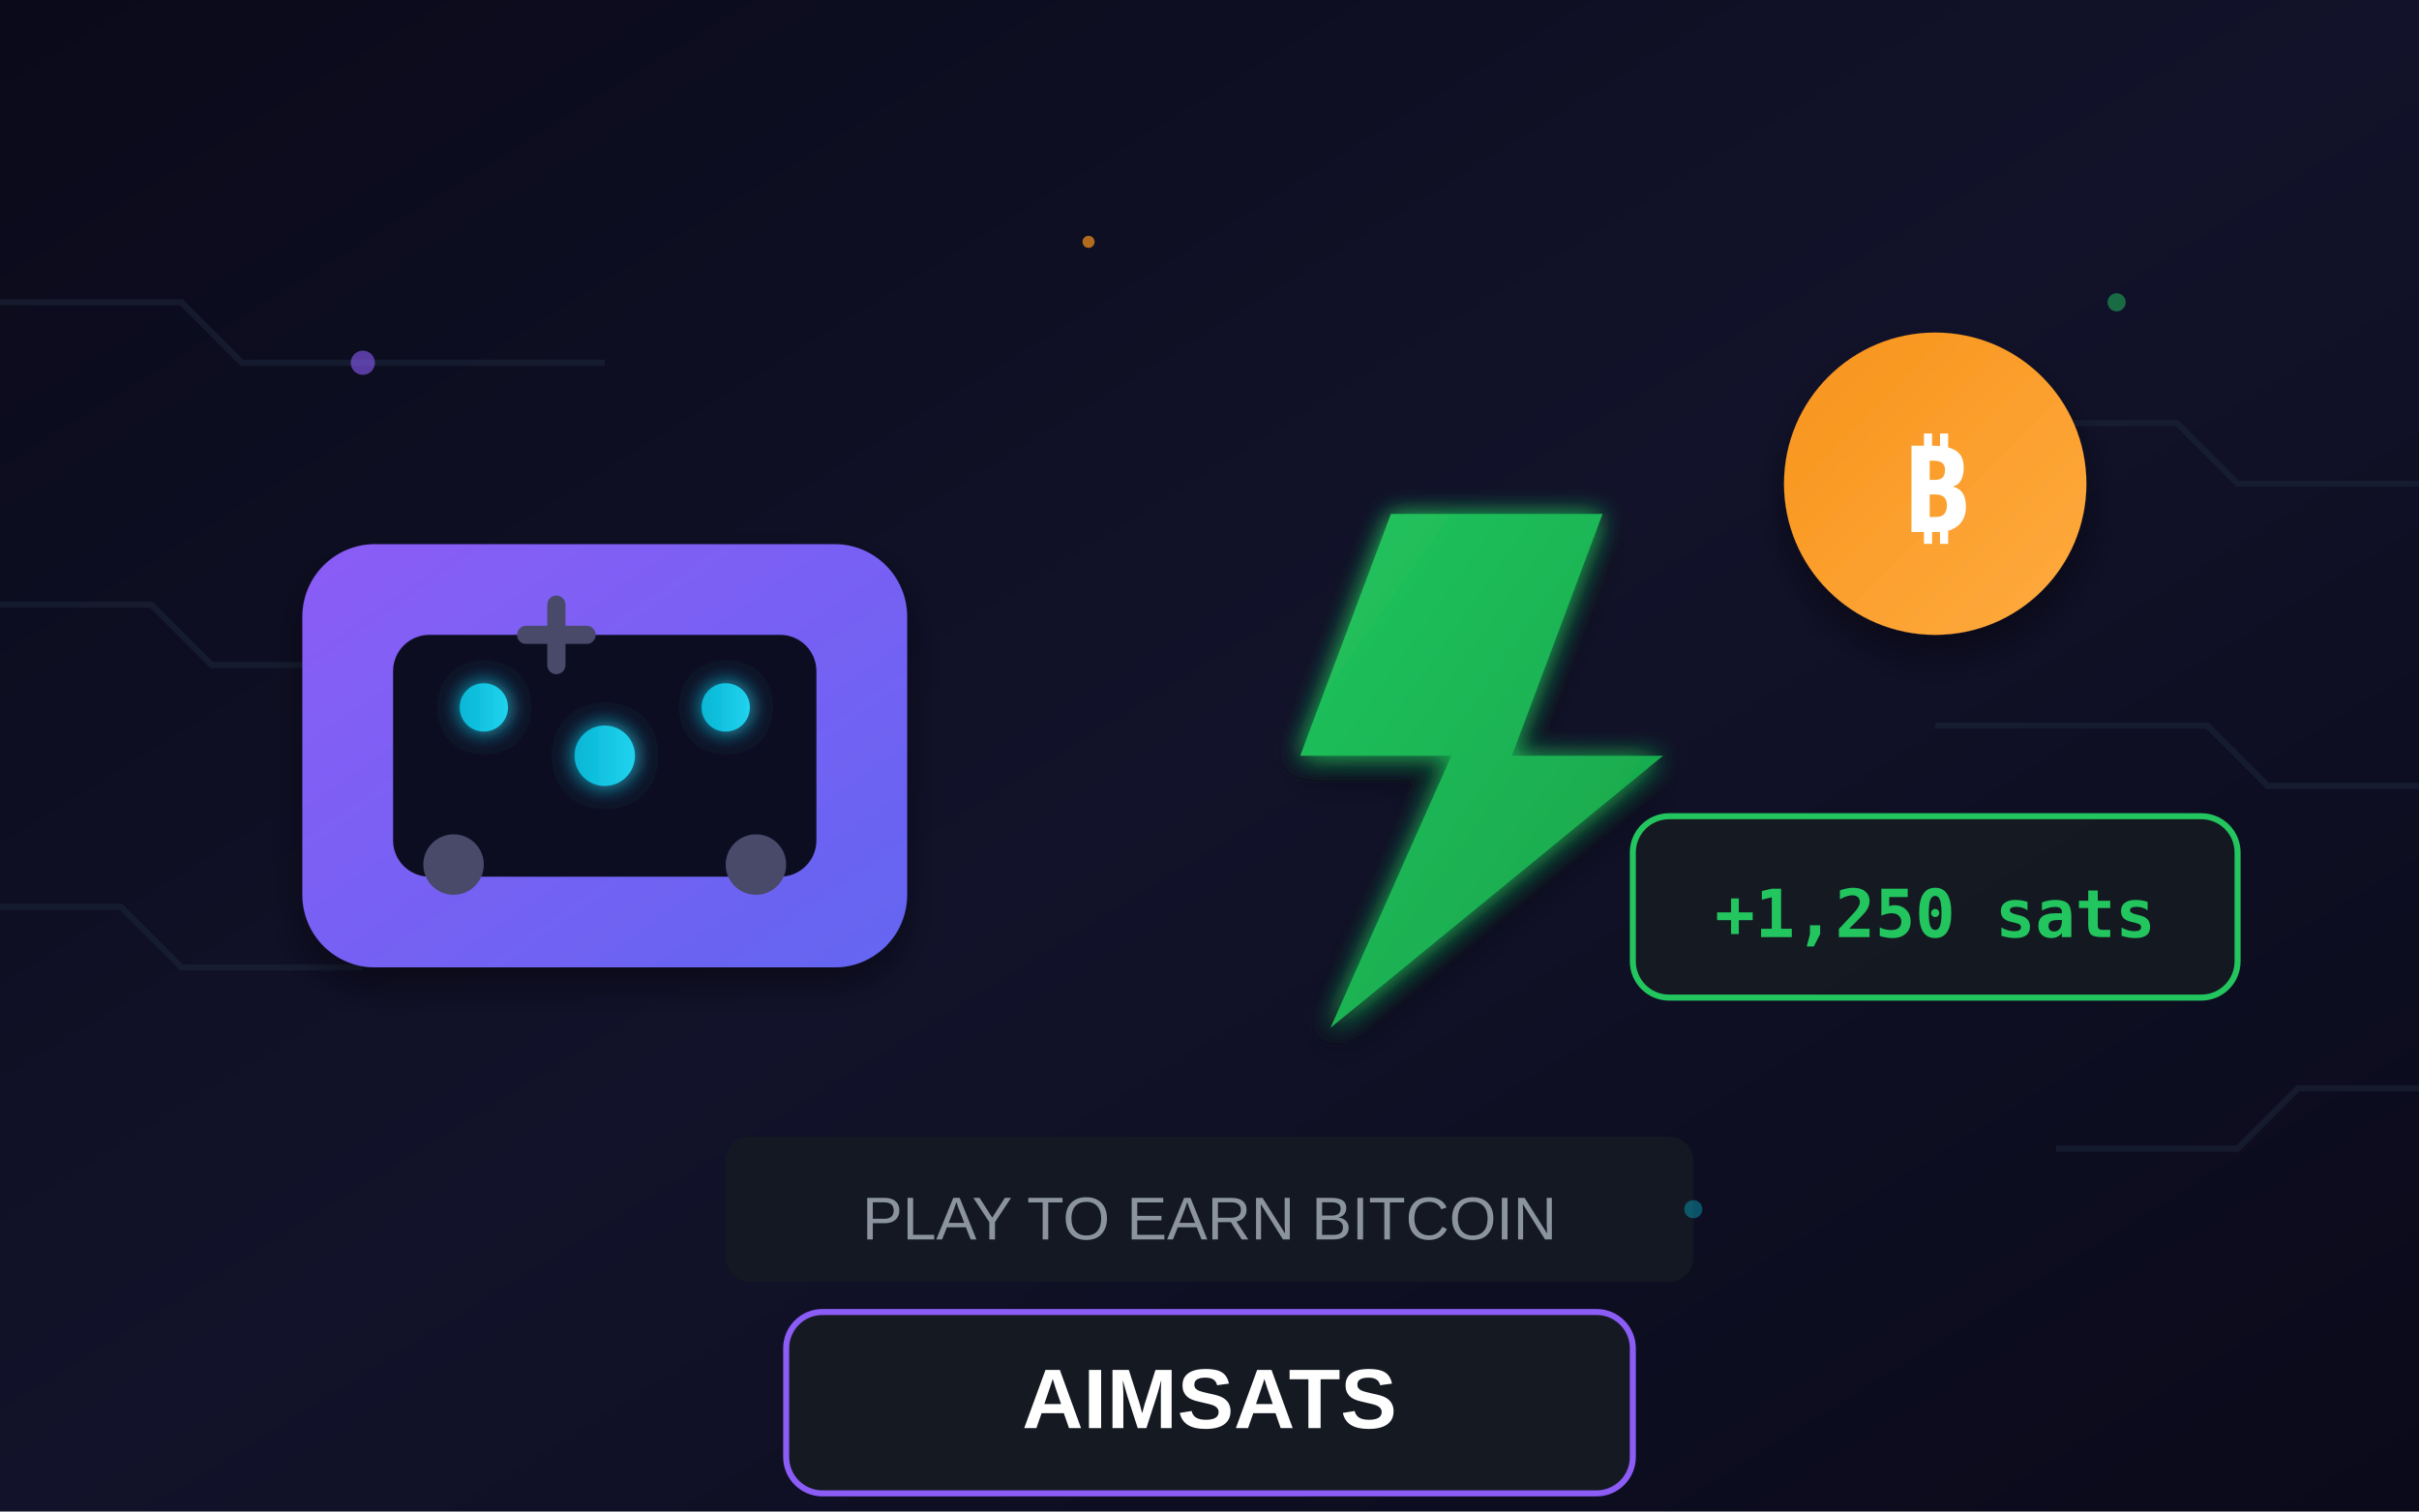
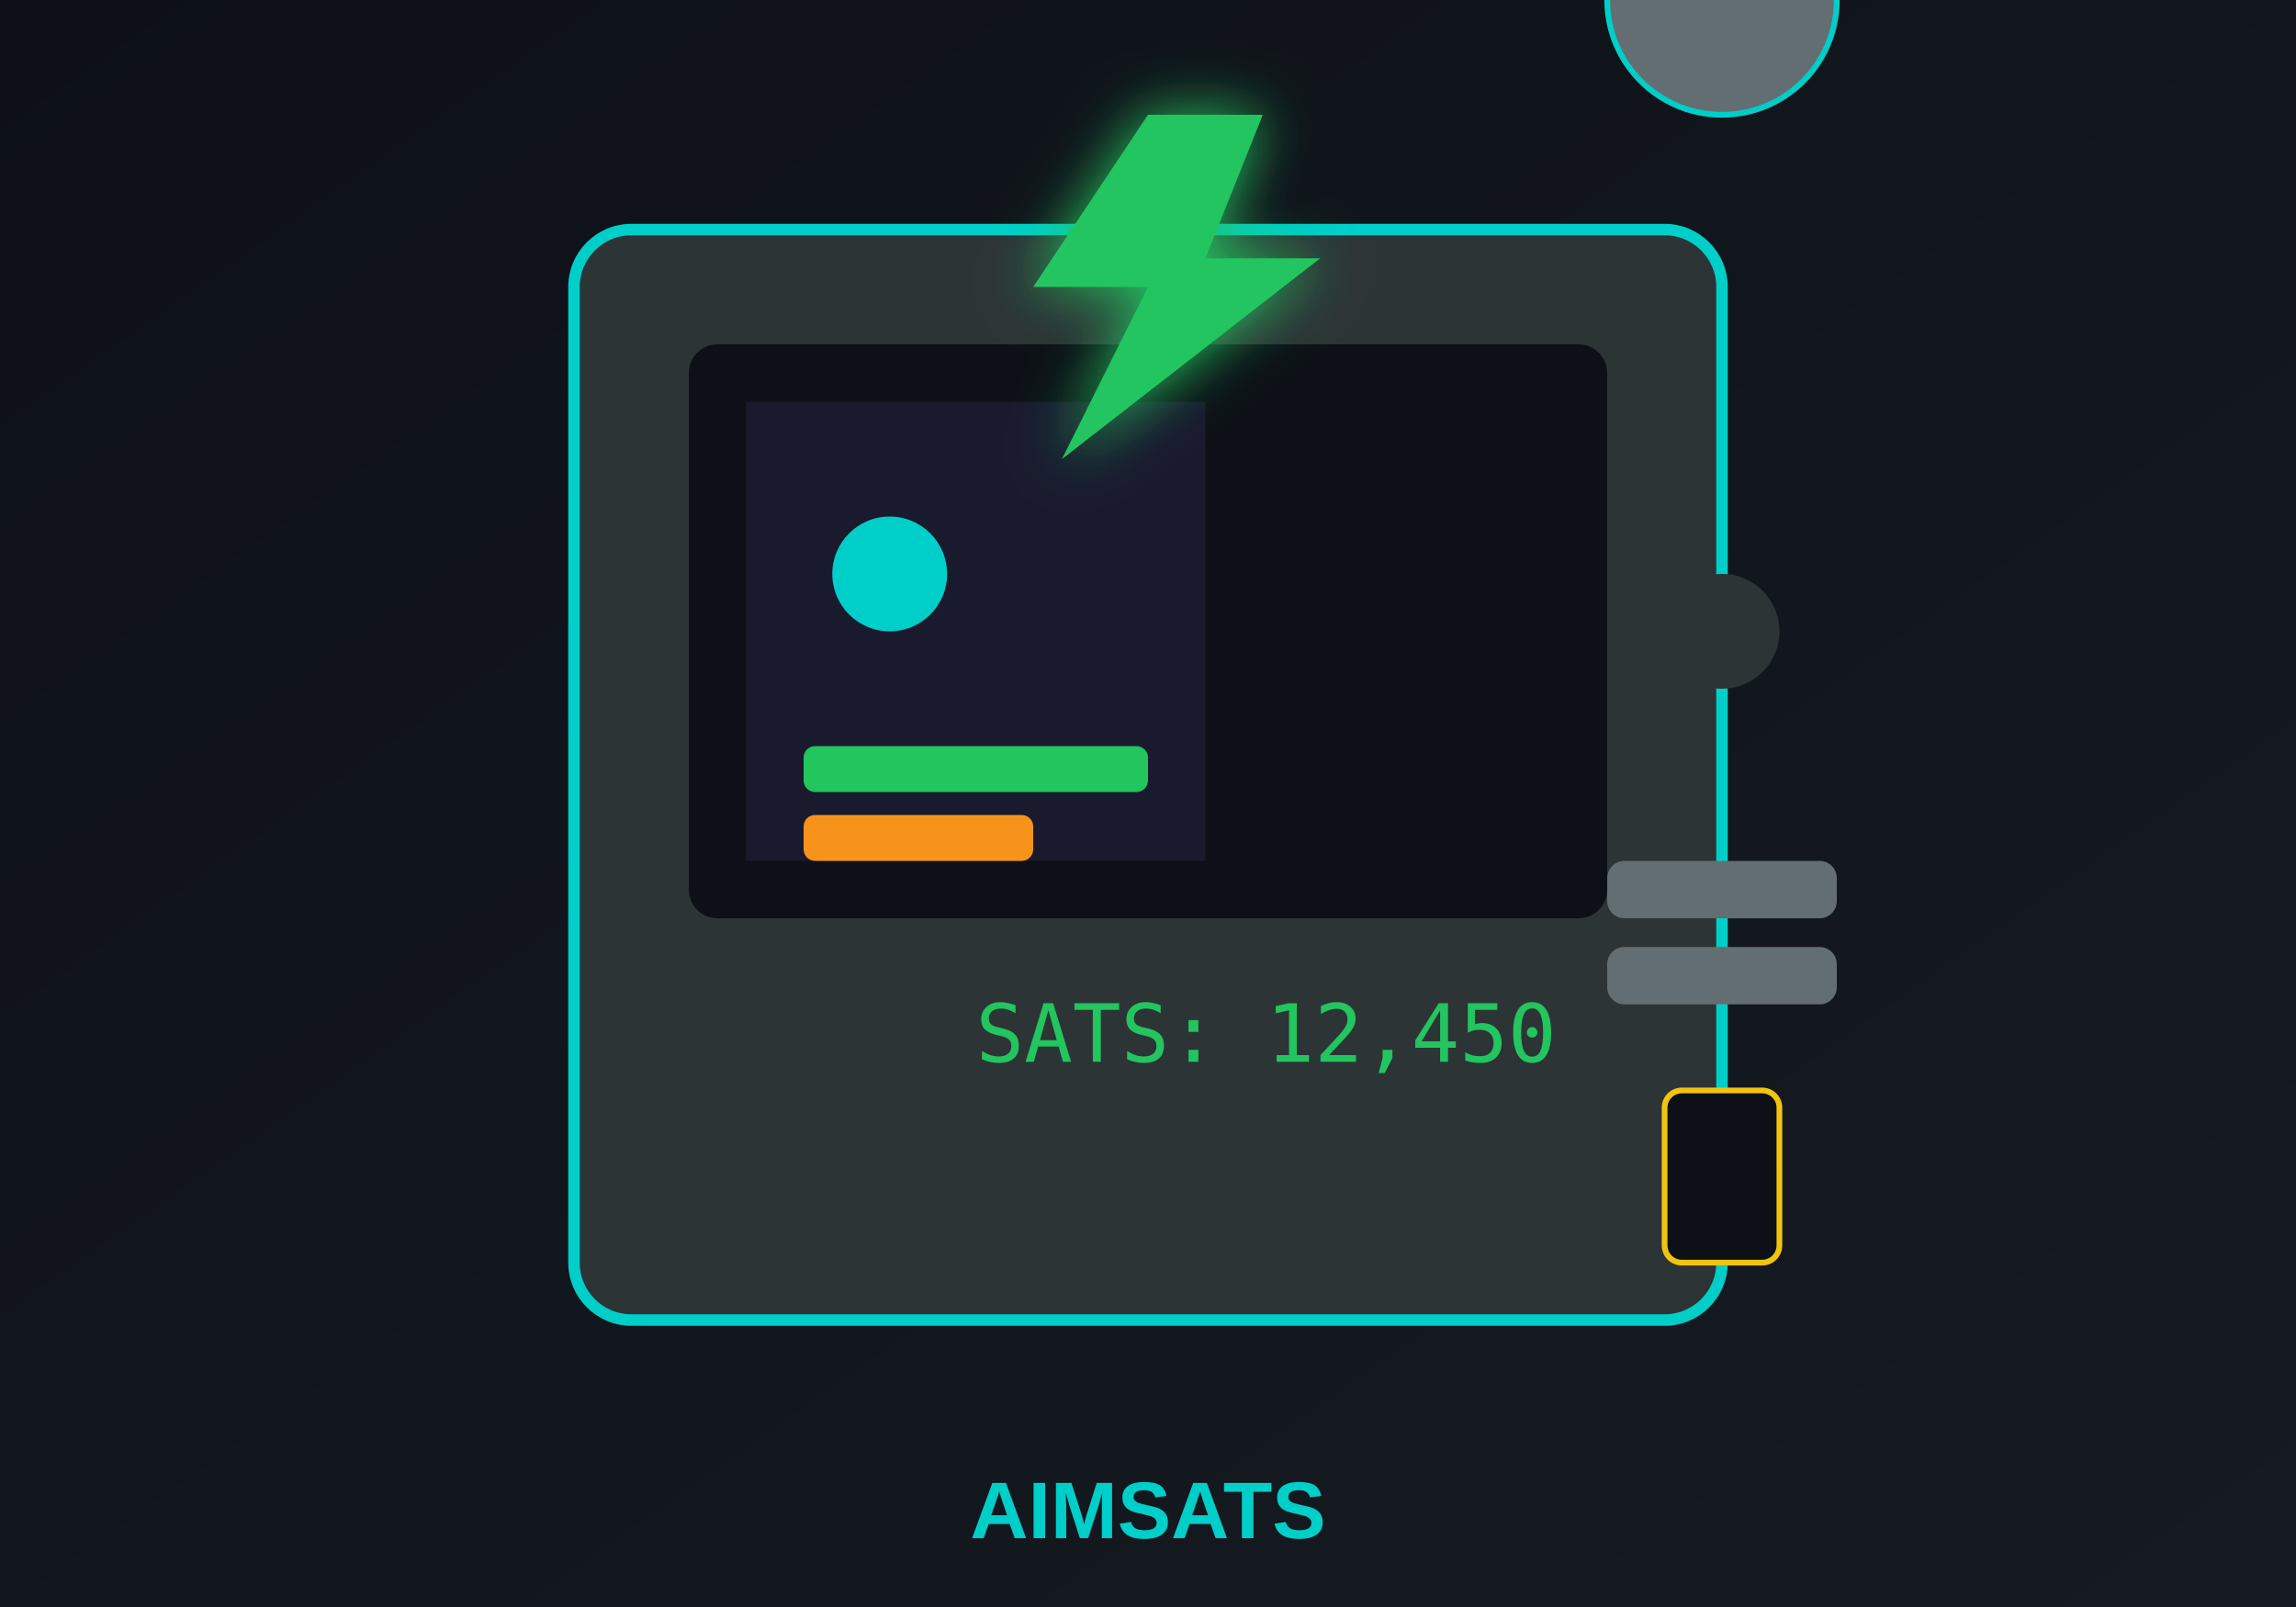
- <svg xmlns="http://www.w3.org/2000/svg" width="400" height="250">
+ <svg xmlns="http://www.w3.org/2000/svg" width="400" height="280" viewBox="0 0 400 280">
  <defs>
-     <linearGradient id="bgGrad" x1="0%" y1="0%" x2="100%" y2="100%">
-       <stop offset="0%" style="stop-color:#0a0a1a" />
-       <stop offset="50%" style="stop-color:#12122a" />
-       <stop offset="100%" style="stop-color:#0a0a1a" />
+     <linearGradient id="bgA4" x1="0%" y1="0%" x2="100%" y2="100%">
+       <stop offset="0%" style="stop-color:#0d1117" />
+       <stop offset="100%" style="stop-color:#161b22" />
    </linearGradient>
-     <linearGradient id="purpleGrad" x1="0%" y1="0%" x2="100%" y2="100%">
-       <stop offset="0%" style="stop-color:#8b5cf6" />
-       <stop offset="100%" style="stop-color:#6366f1" />
+     <linearGradient id="cyanA4" x1="0%" y1="0%" x2="100%" y2="100%">
+       <stop offset="0%" style="stop-color:#00cec9" />
+       <stop offset="100%" style="stop-color:#81ecec" />
    </linearGradient>
-     <linearGradient id="lightningGrad" x1="0%" y1="0%" x2="100%" y2="100%">
-       <stop offset="0%" style="stop-color:#22c55e" />
-       <stop offset="100%" style="stop-color:#16a34a" />
-     </linearGradient>
-     <linearGradient id="btcGrad" x1="0%" y1="0%" x2="100%" y2="100%">
-       <stop offset="0%" style="stop-color:#f7931a" />
-       <stop offset="100%" style="stop-color:#ffab40" />
-     </linearGradient>
-     <linearGradient id="cyanGrad" x1="0%" y1="0%" x2="100%" y2="0%">
-       <stop offset="0%" style="stop-color:#06b6d4" />
-       <stop offset="100%" style="stop-color:#22d3ee" />
-     </linearGradient>
-     <filter id="glow" x="-50%" y="-50%" width="200%" height="200%">
-       <feGaussianBlur stdDeviation="2" result="coloredBlur" />
-       <feMerge>
-         <feMergeNode in="coloredBlur" />
-         <feMergeNode in="SourceGraphic" />
-       </feMerge>
-     </filter>
-     <filter id="shadow" x="-20%" y="-20%" width="140%" height="140%">
-       <feDropShadow dx="0" dy="3" stdDeviation="3" flood-color="#000" flood-opacity="0.4" />
-     </filter>
  </defs>
-   <rect width="400" height="250" fill="url(#bgGrad)" />
-   <g stroke="#1e293b" stroke-width="1" fill="none" opacity="0.5">
-     <path d="M 0 50 L 30 50 L 40 60 L 100 60" />
-     <path d="M 0 100 L 25 100 L 35 110 L 80 110" />
-     <path d="M 0 150 L 20 150 L 30 160 L 60 160" />
-     <path d="M 400 80 L 370 80 L 360 70 L 300 70" />
-     <path d="M 400 130 L 375 130 L 365 120 L 320 120" />
-     <path d="M 400 180 L 380 180 L 370 190 L 340 190" />
-   </g>
-   <g transform="translate(100, 125)" filter="url(#shadow)">
-     <rect x="-50" y="-35" width="100" height="70" rx="12" fill="url(#purpleGrad)" />
-     <rect x="-35" y="-20" width="70" height="40" rx="6" fill="#0f0f23" />
-     <circle cx="-20" cy="-8" r="4" fill="url(#cyanGrad)" filter="url(#glow)">
-       <animate attributeName="opacity" values="1;0.5;1" dur="1.5s" repeatCount="indefinite" />
-     </circle>
-     <circle cx="0" cy="0" r="5" fill="url(#cyanGrad)" filter="url(#glow)">
-       <animate attributeName="opacity" values="0.5;1;0.5" dur="1.5s" repeatCount="indefinite" />
-     </circle>
-     <circle cx="20" cy="-8" r="4" fill="url(#cyanGrad)" filter="url(#glow)">
-       <animate attributeName="opacity" values="1;0.5;1" dur="1.5s" repeatCount="indefinite" />
-     </circle>
-     <circle cx="-25" cy="18" r="5" fill="#4a4a6a" />
-     <circle cx="25" cy="18" r="5" fill="#4a4a6a" />
-     <path d="M -8 -15 L -8 -25 M -13 -20 L -3 -20" stroke="#4a4a6a" stroke-width="3" stroke-linecap="round" />
-   </g>
-   <g transform="translate(220, 125)" filter="url(#shadow)">
-     <path d="M 10 -40 L 45 -40 L 30 0 L 55 0 L 0 45 L 20 0 L -5 0 Z" fill="url(#lightningGrad)" filter="url(#glow)">
-       <animate attributeName="opacity" values="1;0.8;1" dur="2s" repeatCount="indefinite" />
-     </path>
-   </g>
-   <g transform="translate(320, 80)" filter="url(#shadow)">
-     <circle r="25" fill="url(#btcGrad)" />
-     <text x="0" y="8" font-family="Arial Black, sans-serif" font-size="20" font-weight="bold" fill="white" text-anchor="middle">₿</text>
-   </g>
-   <g transform="translate(320, 150)">
-     <rect x="-50" y="-15" width="100" height="30" rx="6" fill="rgba(22, 27, 34, 0.9)" stroke="#22c55e" />
-     <text x="0" y="5" font-family="monospace" font-size="11" fill="#22c55e" text-anchor="middle" font-weight="bold">+1,250 sats</text>
-   </g>
-   <g transform="translate(200, 200)">
-     <rect x="-80" y="-12" width="160" height="24" rx="4" fill="rgba(22, 27, 34, 0.8)" />
-     <text x="0" y="5" font-family="Arial, sans-serif" font-size="10" fill="#8b949e" text-anchor="middle">PLAY TO EARN BITCOIN</text>
-   </g>
-   <g transform="translate(200, 232)">
-     <rect x="-70" y="-15" width="140" height="30" rx="6" fill="rgba(22, 27, 34, 0.95)" stroke="#8b5cf6" />
-     <text x="0" y="0" font-family="Arial, sans-serif" font-size="14" font-weight="bold" fill="white" text-anchor="middle" dy="0.3em">AIMSATS</text>
-   </g>
-   <circle cx="60" cy="60" r="2" fill="#8b5cf6" opacity="0.6">
-     <animate attributeName="cy" values="60;80;60" dur="4s" repeatCount="indefinite" />
+   <rect width="400" height="280" fill="url(#bgA4)" />
+   <rect x="100" y="40" width="200" height="190" rx="10" fill="#2d3436" stroke="#00cec9" stroke-width="2" />
+   <rect x="120" y="60" width="160" height="100" rx="5" fill="#0d1117" />
+   <rect x="130" y="70" width="80" height="80" fill="#1a1a2e" />
+   <circle cx="155" cy="100" r="10" fill="#00cec9">
+     <animate attributeName="cx" values="140;180;140" dur="2s" repeatCount="indefinite" />
  </circle>
-   <circle cx="350" cy="50" r="1.5" fill="#22c55e" opacity="0.5">
-     <animate attributeName="cy" values="50;70;50" dur="3s" repeatCount="indefinite" />
-   </circle>
-   <circle cx="180" cy="40" r="1" fill="#f7931a" opacity="0.7">
-     <animate attributeName="cy" values="40;55;40" dur="2.5s" repeatCount="indefinite" />
-   </circle>
-   <circle cx="280" cy="200" r="1.5" fill="#06b6d4" opacity="0.4">
-     <animate attributeName="cy" values="200;185;200" dur="3.5s" repeatCount="indefinite" />
-   </circle>
+   <rect x="140" y="130" width="60" height="8" rx="2" fill="#22c55e" />
+   <rect x="140" y="142" width="40" height="8" rx="2" fill="#f7931a" />
+   <circle cx="300" y="110" r="20" fill="#636e72" stroke="#00cec9" />
+   <circle cx="300" cy="110" r="10" fill="#2d3436" />
+   <rect x="280" y="150" width="40" height="10" rx="3" fill="#636e72" />
+   <rect x="280" y="165" width="40" height="10" rx="3" fill="#636e72" />
+   <rect x="290" y="190" width="20" height="30" rx="3" fill="#0d1117" stroke="#f1c40f" />
+   <text x="170" y="185" font-family="monospace" font-size="14" fill="#22c55e">SATS: 12,450</text>
+   <path d="M 200 20 L 220 20 L 210 45 L 230 45 L 185 80 L 200 50 L 180 50 Z" fill="#22c55e" filter="drop-shadow(0 0 5px #22c55e)" />
+   <text x="200" y="268" font-family="Arial, sans-serif" font-size="14" font-weight="bold" fill="#00cec9" text-anchor="middle">AIMSATS</text>
</svg>
